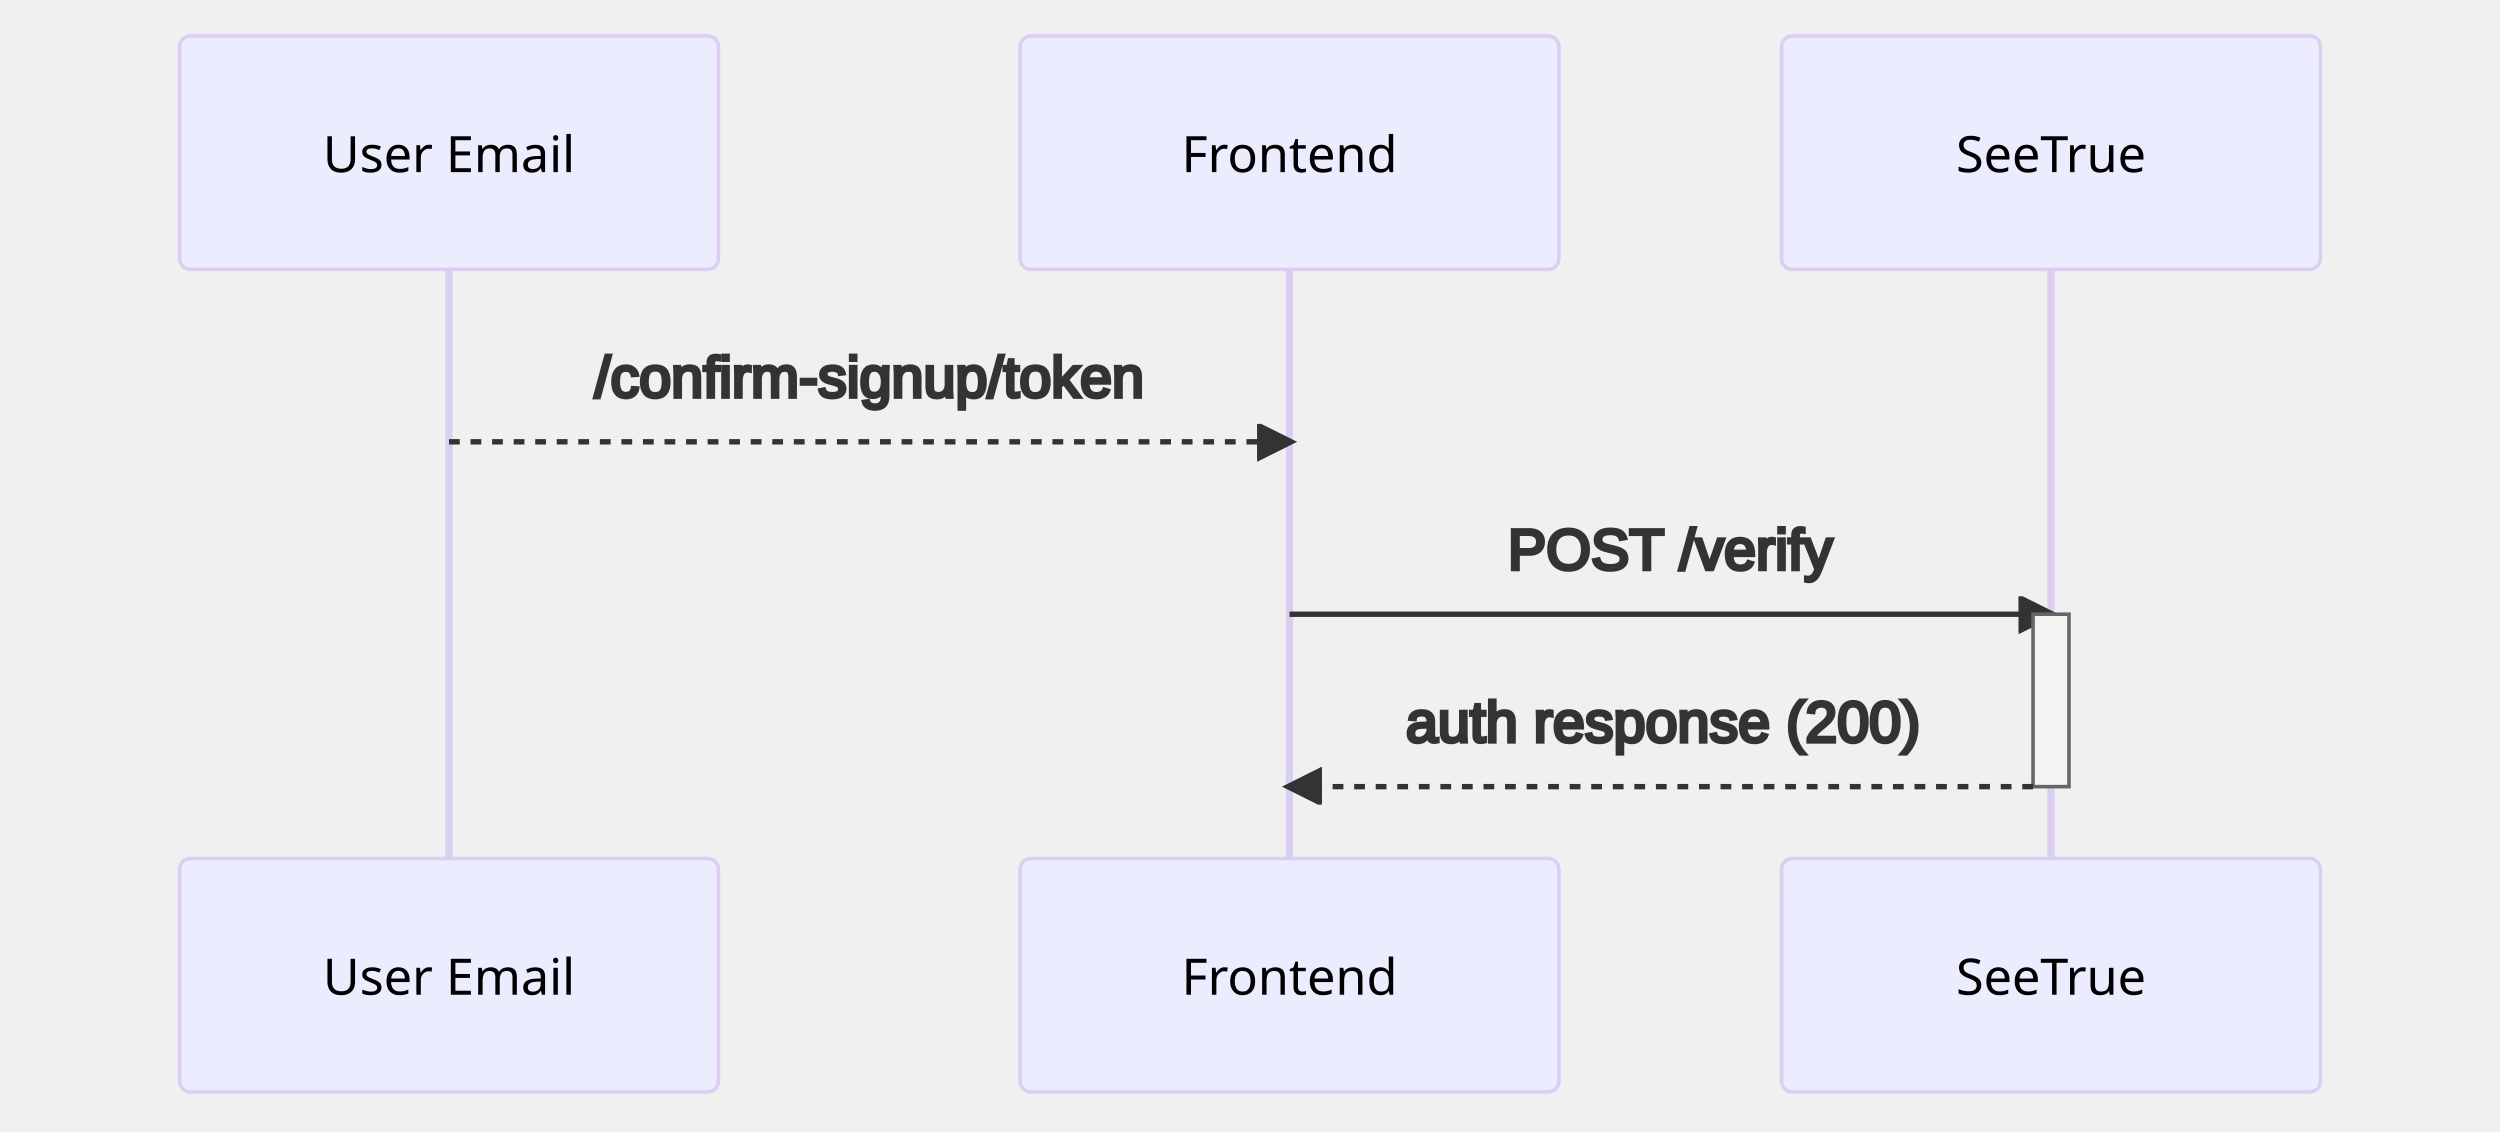
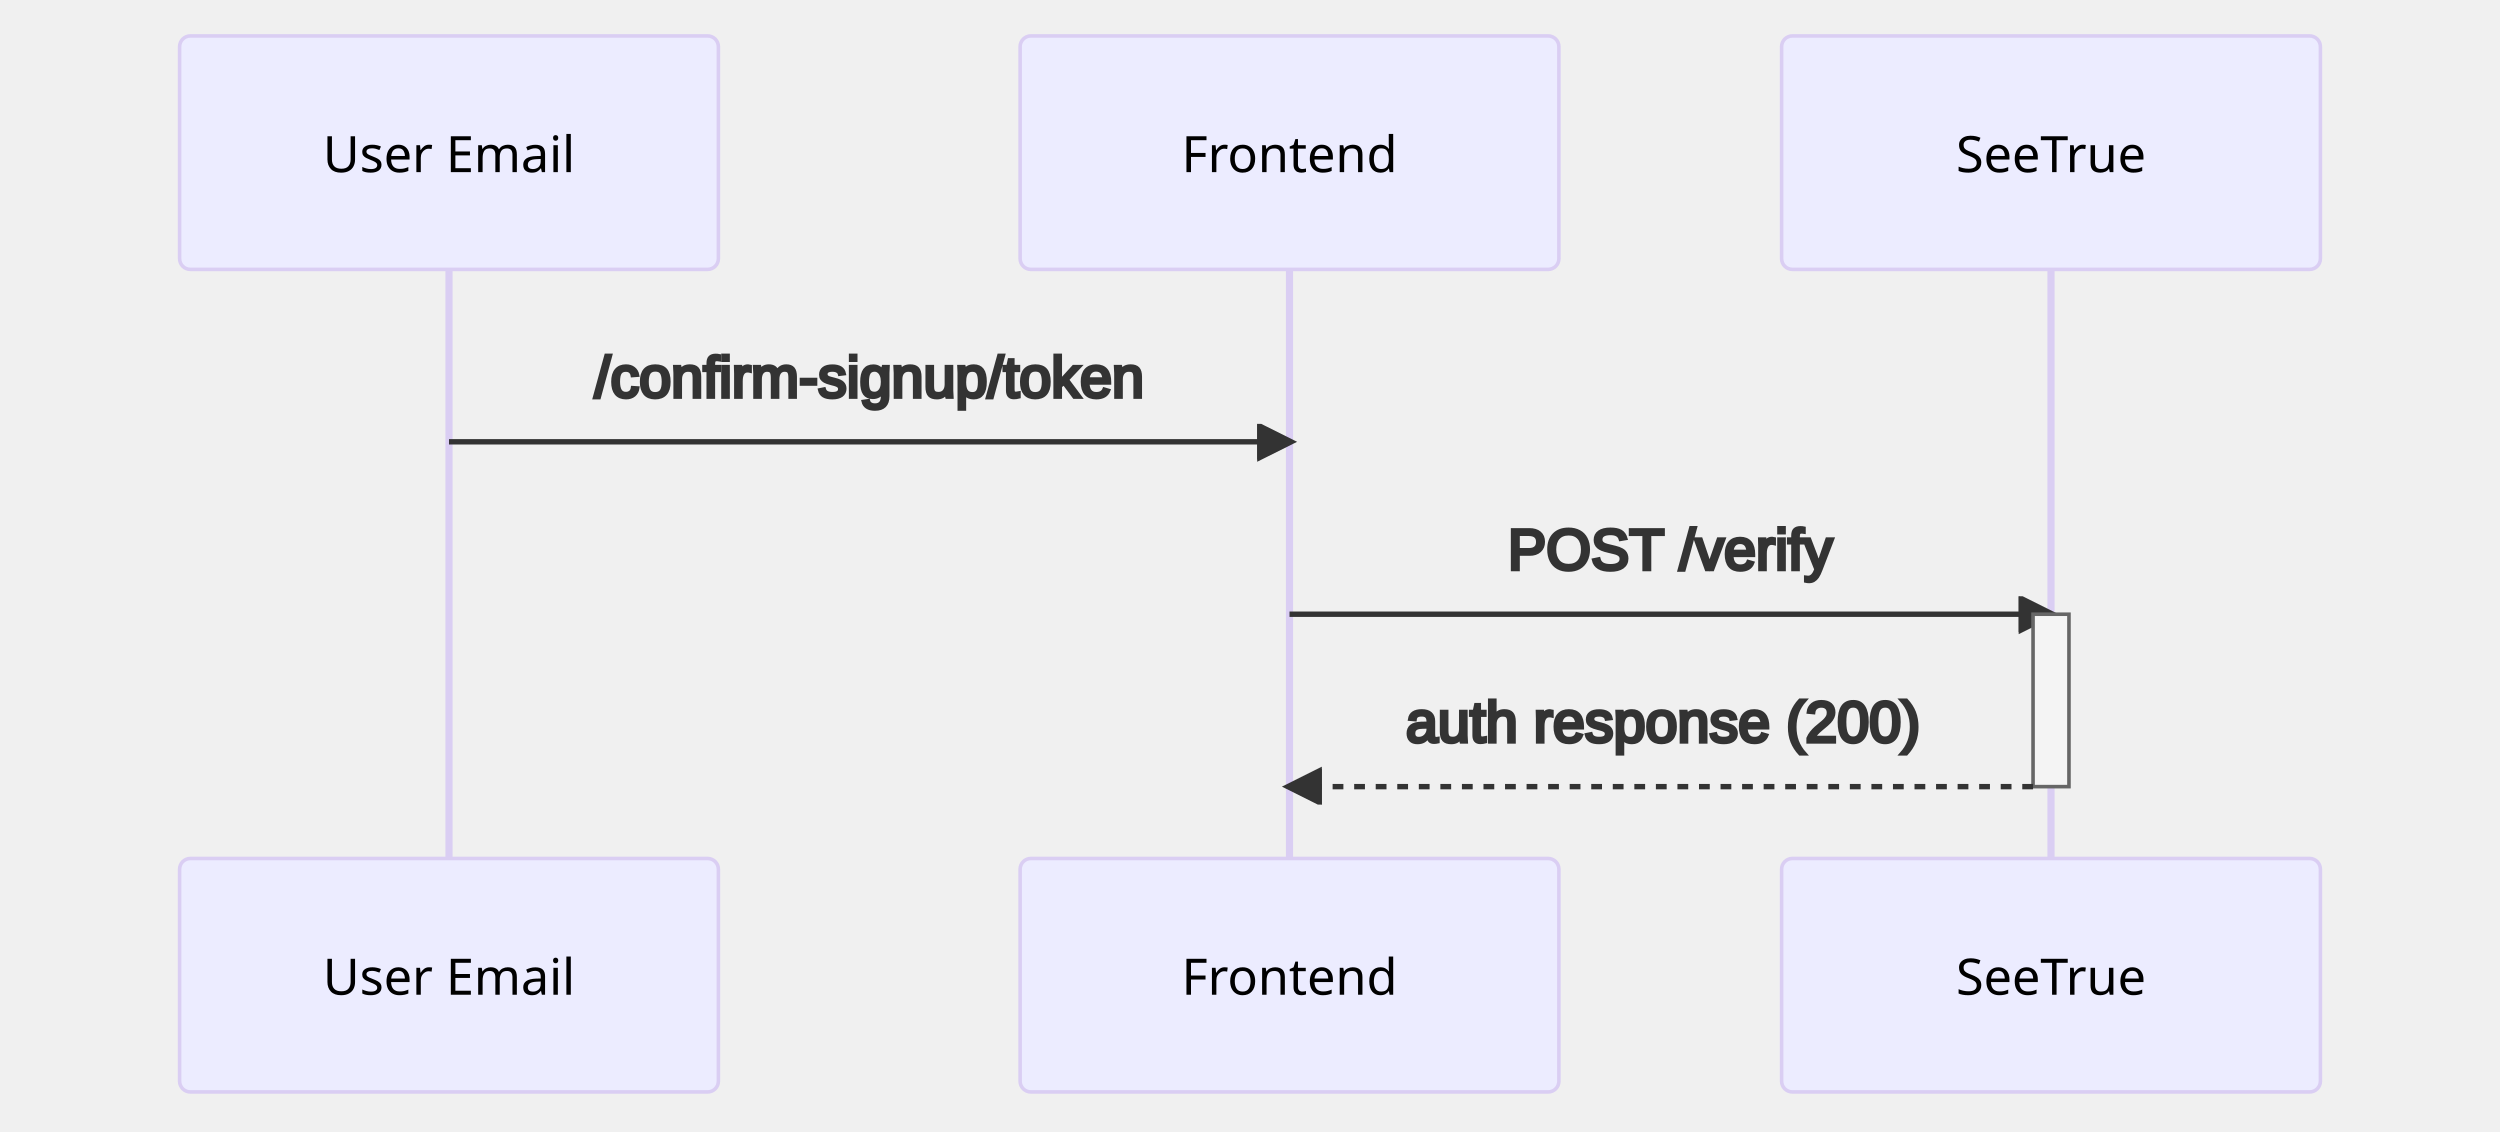
- <svg xmlns="http://www.w3.org/2000/svg" id="mermaid-1643230490713" width="100%" height="315" style="max-width: 696px; background-color: white;" viewBox="-50 -10 696 315">
-   <style>#mermaid-1643230490713 {font-family:"trebuchet ms",verdana,arial,sans-serif;font-size:16px;fill:#333;}#mermaid-1643230490713 .error-icon{fill:#552222;}#mermaid-1643230490713 .error-text{fill:#552222;stroke:#552222;}#mermaid-1643230490713 .edge-thickness-normal{stroke-width:2px;}#mermaid-1643230490713 .edge-thickness-thick{stroke-width:3.5px;}#mermaid-1643230490713 .edge-pattern-solid{stroke-dasharray:0;}#mermaid-1643230490713 .edge-pattern-dashed{stroke-dasharray:3;}#mermaid-1643230490713 .edge-pattern-dotted{stroke-dasharray:2;}#mermaid-1643230490713 .marker{fill:#333333;stroke:#333333;}#mermaid-1643230490713 .marker.cross{stroke:#333333;}#mermaid-1643230490713 svg{font-family:"trebuchet ms",verdana,arial,sans-serif;font-size:16px;}#mermaid-1643230490713 .actor{stroke:hsl(259.626, 59.777%, 87.902%);fill:#ECECFF;}#mermaid-1643230490713 text.actor&gt;tspan{fill:black;stroke:none;}#mermaid-1643230490713 .actor-line{stroke:grey;}#mermaid-1643230490713 .messageLine0{stroke-width:1.5;stroke-dasharray:none;stroke:#333;}#mermaid-1643230490713 .messageLine1{stroke-width:1.5;stroke-dasharray:2,2;stroke:#333;}#mermaid-1643230490713 #arrowhead path{fill:#333;stroke:#333;}#mermaid-1643230490713 .sequenceNumber{fill:white;}#mermaid-1643230490713 #sequencenumber{fill:#333;}#mermaid-1643230490713 #crosshead path{fill:#333;stroke:#333;}#mermaid-1643230490713 .messageText{fill:#333;stroke:#333;}#mermaid-1643230490713 .labelBox{stroke:hsl(259.626, 59.777%, 87.902%);fill:#ECECFF;}#mermaid-1643230490713 .labelText,#mermaid-1643230490713 .labelText&gt;tspan{fill:black;stroke:none;}#mermaid-1643230490713 .loopText,#mermaid-1643230490713 .loopText&gt;tspan{fill:black;stroke:none;}#mermaid-1643230490713 .loopLine{stroke-width:2px;stroke-dasharray:2,2;stroke:hsl(259.626, 59.777%, 87.902%);fill:hsl(259.626, 59.777%, 87.902%);}#mermaid-1643230490713 .note{stroke:#aaaa33;fill:#fff5ad;}#mermaid-1643230490713 .noteText,#mermaid-1643230490713 .noteText&gt;tspan{fill:black;stroke:none;}#mermaid-1643230490713 .activation0{fill:#f4f4f4;stroke:#666;}#mermaid-1643230490713 .activation1{fill:#f4f4f4;stroke:#666;}#mermaid-1643230490713 .activation2{fill:#f4f4f4;stroke:#666;}#mermaid-1643230490713 .actorPopupMenu{position:absolute;}#mermaid-1643230490713 .actorPopupMenuPanel{position:absolute;fill:#ECECFF;box-shadow:0px 8px 16px 0px rgba(0,0,0,0.2);filter:drop-shadow(3px 5px 2px rgb(0 0 0 / 0.4));}#mermaid-1643230490713 .actor-man line{stroke:hsl(259.626, 59.777%, 87.902%);fill:#ECECFF;}#mermaid-1643230490713 .actor-man circle,#mermaid-1643230490713 line{stroke:hsl(259.626, 59.777%, 87.902%);fill:#ECECFF;stroke-width:2px;}#mermaid-1643230490713 :root{--mermaid-font-family:"trebuchet ms",verdana,arial,sans-serif;}</style>
+ <svg xmlns="http://www.w3.org/2000/svg" id="mermaid-1643231469754" width="100%" height="315" style="max-width: 696px; background-color: white;" viewBox="-50 -10 696 315">
+   <style>#mermaid-1643231469754 {font-family:"trebuchet ms",verdana,arial,sans-serif;font-size:16px;fill:#333;}#mermaid-1643231469754 .error-icon{fill:#552222;}#mermaid-1643231469754 .error-text{fill:#552222;stroke:#552222;}#mermaid-1643231469754 .edge-thickness-normal{stroke-width:2px;}#mermaid-1643231469754 .edge-thickness-thick{stroke-width:3.5px;}#mermaid-1643231469754 .edge-pattern-solid{stroke-dasharray:0;}#mermaid-1643231469754 .edge-pattern-dashed{stroke-dasharray:3;}#mermaid-1643231469754 .edge-pattern-dotted{stroke-dasharray:2;}#mermaid-1643231469754 .marker{fill:#333333;stroke:#333333;}#mermaid-1643231469754 .marker.cross{stroke:#333333;}#mermaid-1643231469754 svg{font-family:"trebuchet ms",verdana,arial,sans-serif;font-size:16px;}#mermaid-1643231469754 .actor{stroke:hsl(259.626, 59.777%, 87.902%);fill:#ECECFF;}#mermaid-1643231469754 text.actor&gt;tspan{fill:black;stroke:none;}#mermaid-1643231469754 .actor-line{stroke:grey;}#mermaid-1643231469754 .messageLine0{stroke-width:1.5;stroke-dasharray:none;stroke:#333;}#mermaid-1643231469754 .messageLine1{stroke-width:1.5;stroke-dasharray:2,2;stroke:#333;}#mermaid-1643231469754 #arrowhead path{fill:#333;stroke:#333;}#mermaid-1643231469754 .sequenceNumber{fill:white;}#mermaid-1643231469754 #sequencenumber{fill:#333;}#mermaid-1643231469754 #crosshead path{fill:#333;stroke:#333;}#mermaid-1643231469754 .messageText{fill:#333;stroke:#333;}#mermaid-1643231469754 .labelBox{stroke:hsl(259.626, 59.777%, 87.902%);fill:#ECECFF;}#mermaid-1643231469754 .labelText,#mermaid-1643231469754 .labelText&gt;tspan{fill:black;stroke:none;}#mermaid-1643231469754 .loopText,#mermaid-1643231469754 .loopText&gt;tspan{fill:black;stroke:none;}#mermaid-1643231469754 .loopLine{stroke-width:2px;stroke-dasharray:2,2;stroke:hsl(259.626, 59.777%, 87.902%);fill:hsl(259.626, 59.777%, 87.902%);}#mermaid-1643231469754 .note{stroke:#aaaa33;fill:#fff5ad;}#mermaid-1643231469754 .noteText,#mermaid-1643231469754 .noteText&gt;tspan{fill:black;stroke:none;}#mermaid-1643231469754 .activation0{fill:#f4f4f4;stroke:#666;}#mermaid-1643231469754 .activation1{fill:#f4f4f4;stroke:#666;}#mermaid-1643231469754 .activation2{fill:#f4f4f4;stroke:#666;}#mermaid-1643231469754 .actorPopupMenu{position:absolute;}#mermaid-1643231469754 .actorPopupMenuPanel{position:absolute;fill:#ECECFF;box-shadow:0px 8px 16px 0px rgba(0,0,0,0.2);filter:drop-shadow(3px 5px 2px rgb(0 0 0 / 0.4));}#mermaid-1643231469754 .actor-man line{stroke:hsl(259.626, 59.777%, 87.902%);fill:#ECECFF;}#mermaid-1643231469754 .actor-man circle,#mermaid-1643231469754 line{stroke:hsl(259.626, 59.777%, 87.902%);fill:#ECECFF;stroke-width:2px;}#mermaid-1643231469754 :root{--mermaid-font-family:"trebuchet ms",verdana,arial,sans-serif;}</style>
  <g />
  <defs>
    <symbol id="computer" width="24" height="24">
      <path transform="scale(.5)" d="M2 2v13h20v-13h-20zm18 11h-16v-9h16v9zm-10.228 6l.466-1h3.524l.467 1h-4.457zm14.228 3h-24l2-6h2.104l-1.33 4h18.45l-1.297-4h2.073l2 6zm-5-10h-14v-7h14v7z" />
    </symbol>
  </defs>
  <defs>
    <symbol id="database" fill-rule="evenodd" clip-rule="evenodd">
      <path transform="scale(.5)" d="M12.258.001l.256.004.255.005.253.008.251.01.249.012.247.015.246.016.242.019.241.02.239.023.236.024.233.027.231.028.229.031.225.032.223.034.22.036.217.038.214.04.211.041.208.043.205.045.201.046.198.048.194.05.191.051.187.053.183.054.18.056.175.057.172.059.168.06.163.061.16.063.155.064.15.066.074.033.073.033.071.034.07.034.069.035.068.035.067.035.066.035.064.036.064.036.062.036.06.036.06.037.058.037.058.037.055.038.055.038.053.038.052.038.051.039.05.039.048.039.047.039.045.04.044.04.043.04.041.04.04.041.039.041.037.041.036.041.034.041.033.042.032.042.03.042.029.042.027.042.026.043.024.043.023.043.021.043.02.043.018.044.017.043.015.044.013.044.012.044.011.045.009.044.007.045.006.045.004.045.002.045.001.045v17l-.001.045-.002.045-.004.045-.006.045-.007.045-.009.044-.011.045-.012.044-.013.044-.015.044-.017.043-.018.044-.02.043-.021.043-.023.043-.024.043-.026.043-.027.042-.029.042-.03.042-.032.042-.033.042-.034.041-.036.041-.037.041-.039.041-.04.041-.041.04-.043.04-.044.04-.045.04-.047.039-.048.039-.05.039-.051.039-.052.038-.053.038-.055.038-.055.038-.058.037-.058.037-.06.037-.06.036-.062.036-.064.036-.064.036-.066.035-.067.035-.068.035-.069.035-.07.034-.071.034-.073.033-.074.033-.15.066-.155.064-.16.063-.163.061-.168.06-.172.059-.175.057-.18.056-.183.054-.187.053-.191.051-.194.05-.198.048-.201.046-.205.045-.208.043-.211.041-.214.04-.217.038-.22.036-.223.034-.225.032-.229.031-.231.028-.233.027-.236.024-.239.023-.241.02-.242.019-.246.016-.247.015-.249.012-.251.01-.253.008-.255.005-.256.004-.258.001-.258-.001-.256-.004-.255-.005-.253-.008-.251-.01-.249-.012-.247-.015-.245-.016-.243-.019-.241-.02-.238-.023-.236-.024-.234-.027-.231-.028-.228-.031-.226-.032-.223-.034-.22-.036-.217-.038-.214-.04-.211-.041-.208-.043-.204-.045-.201-.046-.198-.048-.195-.05-.19-.051-.187-.053-.184-.054-.179-.056-.176-.057-.172-.059-.167-.06-.164-.061-.159-.063-.155-.064-.151-.066-.074-.033-.072-.033-.072-.034-.07-.034-.069-.035-.068-.035-.067-.035-.066-.035-.064-.036-.063-.036-.062-.036-.061-.036-.06-.037-.058-.037-.057-.037-.056-.038-.055-.038-.053-.038-.052-.038-.051-.039-.049-.039-.049-.039-.046-.039-.046-.04-.044-.04-.043-.04-.041-.04-.04-.041-.039-.041-.037-.041-.036-.041-.034-.041-.033-.042-.032-.042-.03-.042-.029-.042-.027-.042-.026-.043-.024-.043-.023-.043-.021-.043-.02-.043-.018-.044-.017-.043-.015-.044-.013-.044-.012-.044-.011-.045-.009-.044-.007-.045-.006-.045-.004-.045-.002-.045-.001-.045v-17l.001-.045.002-.045.004-.045.006-.045.007-.045.009-.044.011-.045.012-.044.013-.044.015-.044.017-.043.018-.044.02-.043.021-.043.023-.043.024-.043.026-.043.027-.042.029-.042.03-.042.032-.042.033-.042.034-.041.036-.041.037-.041.039-.041.04-.041.041-.04.043-.04.044-.04.046-.04.046-.039.049-.039.049-.039.051-.039.052-.038.053-.038.055-.038.056-.038.057-.037.058-.037.06-.037.061-.036.062-.036.063-.036.064-.036.066-.035.067-.035.068-.035.069-.035.07-.034.072-.034.072-.033.074-.033.151-.066.155-.064.159-.063.164-.061.167-.06.172-.059.176-.057.179-.056.184-.054.187-.053.19-.051.195-.05.198-.048.201-.046.204-.045.208-.043.211-.041.214-.04.217-.038.22-.036.223-.034.226-.032.228-.031.231-.028.234-.027.236-.024.238-.023.241-.02.243-.019.245-.016.247-.015.249-.012.251-.01.253-.008.255-.005.256-.004.258-.001.258.001zm-9.258 20.499v.01l.001.021.003.021.004.022.005.021.006.022.007.022.009.023.01.022.011.023.012.023.013.023.015.023.016.024.017.023.018.024.019.024.021.024.022.025.023.024.024.025.052.049.056.05.061.051.066.051.07.051.075.051.079.052.084.052.088.052.092.052.097.052.102.051.105.052.11.052.114.051.119.051.123.051.127.05.131.05.135.05.139.048.144.049.147.047.152.047.155.047.16.045.163.045.167.043.171.043.176.041.178.041.183.039.187.039.19.037.194.035.197.035.202.033.204.031.209.03.212.029.216.027.219.025.222.024.226.021.23.02.233.018.236.016.24.015.243.012.246.01.249.008.253.005.256.004.259.001.26-.001.257-.004.254-.005.25-.008.247-.011.244-.012.241-.014.237-.016.233-.018.231-.021.226-.021.224-.024.22-.026.216-.027.212-.028.21-.031.205-.031.202-.034.198-.034.194-.036.191-.037.187-.039.183-.04.179-.04.175-.042.172-.043.168-.044.163-.045.16-.046.155-.046.152-.047.148-.048.143-.049.139-.049.136-.05.131-.05.126-.05.123-.051.118-.052.114-.051.11-.052.106-.052.101-.052.096-.052.092-.052.088-.053.083-.051.079-.052.074-.052.07-.051.065-.051.06-.051.056-.05.051-.05.023-.024.023-.025.021-.024.02-.024.019-.024.018-.024.017-.024.015-.023.014-.024.013-.023.012-.023.01-.023.01-.022.008-.022.006-.022.006-.022.004-.022.004-.021.001-.021.001-.021v-4.127l-.077.055-.08.053-.083.054-.085.053-.087.052-.09.052-.093.051-.095.05-.097.05-.1.049-.102.049-.105.048-.106.047-.109.047-.111.046-.114.045-.115.045-.118.044-.12.043-.122.042-.124.042-.126.041-.128.04-.13.04-.132.038-.134.038-.135.037-.138.037-.139.035-.142.035-.143.034-.144.033-.147.032-.148.031-.15.03-.151.03-.153.029-.154.027-.156.027-.158.026-.159.025-.161.024-.162.023-.163.022-.165.021-.166.02-.167.019-.169.018-.169.017-.171.016-.173.015-.173.014-.175.013-.175.012-.177.011-.178.01-.179.008-.179.008-.181.006-.182.005-.182.004-.184.003-.184.002h-.37l-.184-.002-.184-.003-.182-.004-.182-.005-.181-.006-.179-.008-.179-.008-.178-.01-.176-.011-.176-.012-.175-.013-.173-.014-.172-.015-.171-.016-.17-.017-.169-.018-.167-.019-.166-.02-.165-.021-.163-.022-.162-.023-.161-.024-.159-.025-.157-.026-.156-.027-.155-.027-.153-.029-.151-.03-.15-.03-.148-.031-.146-.032-.145-.033-.143-.034-.141-.035-.14-.035-.137-.037-.136-.037-.134-.038-.132-.038-.13-.04-.128-.04-.126-.041-.124-.042-.122-.042-.12-.044-.117-.043-.116-.045-.113-.045-.112-.046-.109-.047-.106-.047-.105-.048-.102-.049-.1-.049-.097-.05-.095-.05-.093-.052-.09-.051-.087-.052-.085-.053-.083-.054-.08-.054-.077-.054v4.127zm0-5.654v.011l.001.021.003.021.004.021.005.022.006.022.007.022.009.022.01.022.011.023.012.023.013.023.015.024.016.023.017.024.018.024.019.024.021.024.022.024.023.025.024.024.052.05.056.05.061.05.066.051.07.051.075.052.079.051.084.052.088.052.092.052.097.052.102.052.105.052.11.051.114.051.119.052.123.05.127.051.131.05.135.049.139.049.144.048.147.048.152.047.155.046.16.045.163.045.167.044.171.042.176.042.178.04.183.04.187.038.19.037.194.036.197.034.202.033.204.032.209.03.212.028.216.027.219.025.222.024.226.022.23.02.233.018.236.016.24.014.243.012.246.01.249.008.253.006.256.003.259.001.26-.001.257-.003.254-.006.25-.008.247-.01.244-.012.241-.015.237-.016.233-.018.231-.02.226-.022.224-.024.22-.025.216-.027.212-.029.21-.03.205-.032.202-.033.198-.035.194-.036.191-.037.187-.039.183-.039.179-.041.175-.042.172-.043.168-.044.163-.045.16-.045.155-.047.152-.047.148-.048.143-.048.139-.05.136-.049.131-.05.126-.051.123-.051.118-.051.114-.052.11-.052.106-.052.101-.052.096-.052.092-.052.088-.052.083-.052.079-.052.074-.051.07-.052.065-.051.06-.05.056-.051.051-.049.023-.025.023-.024.021-.025.02-.024.019-.024.018-.024.017-.024.015-.023.014-.023.013-.024.012-.022.01-.023.01-.023.008-.022.006-.022.006-.022.004-.021.004-.022.001-.021.001-.021v-4.139l-.077.054-.08.054-.083.054-.085.052-.087.053-.09.051-.093.051-.095.051-.097.05-.1.049-.102.049-.105.048-.106.047-.109.047-.111.046-.114.045-.115.044-.118.044-.12.044-.122.042-.124.042-.126.041-.128.04-.13.039-.132.039-.134.038-.135.037-.138.036-.139.036-.142.035-.143.033-.144.033-.147.033-.148.031-.15.03-.151.03-.153.028-.154.028-.156.027-.158.026-.159.025-.161.024-.162.023-.163.022-.165.021-.166.02-.167.019-.169.018-.169.017-.171.016-.173.015-.173.014-.175.013-.175.012-.177.011-.178.009-.179.009-.179.007-.181.007-.182.005-.182.004-.184.003-.184.002h-.37l-.184-.002-.184-.003-.182-.004-.182-.005-.181-.007-.179-.007-.179-.009-.178-.009-.176-.011-.176-.012-.175-.013-.173-.014-.172-.015-.171-.016-.17-.017-.169-.018-.167-.019-.166-.02-.165-.021-.163-.022-.162-.023-.161-.024-.159-.025-.157-.026-.156-.027-.155-.028-.153-.028-.151-.03-.15-.03-.148-.031-.146-.033-.145-.033-.143-.033-.141-.035-.14-.036-.137-.036-.136-.037-.134-.038-.132-.039-.13-.039-.128-.04-.126-.041-.124-.042-.122-.043-.12-.043-.117-.044-.116-.044-.113-.046-.112-.046-.109-.046-.106-.047-.105-.048-.102-.049-.1-.049-.097-.05-.095-.051-.093-.051-.09-.051-.087-.053-.085-.052-.083-.054-.08-.054-.077-.054v4.139zm0-5.666v.011l.001.02.003.022.004.021.005.022.006.021.007.022.009.023.01.022.011.023.012.023.013.023.015.023.016.024.017.024.018.023.019.024.021.025.022.024.023.024.024.025.052.05.056.05.061.05.066.051.07.051.075.052.079.051.084.052.088.052.092.052.097.052.102.052.105.051.11.052.114.051.119.051.123.051.127.05.131.05.135.05.139.049.144.048.147.048.152.047.155.046.16.045.163.045.167.043.171.043.176.042.178.04.183.04.187.038.19.037.194.036.197.034.202.033.204.032.209.03.212.028.216.027.219.025.222.024.226.021.23.02.233.018.236.017.24.014.243.012.246.01.249.008.253.006.256.003.259.001.26-.001.257-.003.254-.006.25-.008.247-.01.244-.013.241-.014.237-.016.233-.018.231-.02.226-.022.224-.024.22-.025.216-.027.212-.029.21-.03.205-.032.202-.033.198-.035.194-.036.191-.037.187-.039.183-.039.179-.041.175-.042.172-.043.168-.044.163-.045.16-.045.155-.047.152-.047.148-.048.143-.049.139-.049.136-.049.131-.051.126-.05.123-.051.118-.052.114-.051.11-.052.106-.052.101-.052.096-.052.092-.052.088-.052.083-.052.079-.052.074-.052.07-.051.065-.051.06-.051.056-.05.051-.049.023-.025.023-.025.021-.024.02-.024.019-.024.018-.024.017-.024.015-.023.014-.024.013-.023.012-.023.01-.022.01-.023.008-.022.006-.022.006-.022.004-.022.004-.021.001-.021.001-.021v-4.153l-.077.054-.08.054-.083.053-.085.053-.087.053-.09.051-.093.051-.095.051-.097.05-.1.049-.102.048-.105.048-.106.048-.109.046-.111.046-.114.046-.115.044-.118.044-.12.043-.122.043-.124.042-.126.041-.128.04-.13.039-.132.039-.134.038-.135.037-.138.036-.139.036-.142.034-.143.034-.144.033-.147.032-.148.032-.15.03-.151.03-.153.028-.154.028-.156.027-.158.026-.159.024-.161.024-.162.023-.163.023-.165.021-.166.02-.167.019-.169.018-.169.017-.171.016-.173.015-.173.014-.175.013-.175.012-.177.01-.178.01-.179.009-.179.007-.181.006-.182.006-.182.004-.184.003-.184.001-.185.001-.185-.001-.184-.001-.184-.003-.182-.004-.182-.006-.181-.006-.179-.007-.179-.009-.178-.01-.176-.01-.176-.012-.175-.013-.173-.014-.172-.015-.171-.016-.17-.017-.169-.018-.167-.019-.166-.02-.165-.021-.163-.023-.162-.023-.161-.024-.159-.024-.157-.026-.156-.027-.155-.028-.153-.028-.151-.03-.15-.03-.148-.032-.146-.032-.145-.033-.143-.034-.141-.034-.14-.036-.137-.036-.136-.037-.134-.038-.132-.039-.13-.039-.128-.041-.126-.041-.124-.041-.122-.043-.12-.043-.117-.044-.116-.044-.113-.046-.112-.046-.109-.046-.106-.048-.105-.048-.102-.048-.1-.05-.097-.049-.095-.051-.093-.051-.09-.052-.087-.052-.085-.053-.083-.053-.08-.054-.077-.054v4.153zm8.74-8.179l-.257.004-.254.005-.25.008-.247.011-.244.012-.241.014-.237.016-.233.018-.231.021-.226.022-.224.023-.22.026-.216.027-.212.028-.21.031-.205.032-.202.033-.198.034-.194.036-.191.038-.187.038-.183.04-.179.041-.175.042-.172.043-.168.043-.163.045-.16.046-.155.046-.152.048-.148.048-.143.048-.139.049-.136.05-.131.05-.126.051-.123.051-.118.051-.114.052-.11.052-.106.052-.101.052-.096.052-.092.052-.088.052-.083.052-.079.052-.074.051-.07.052-.065.051-.06.05-.056.05-.051.05-.023.025-.023.024-.021.024-.02.025-.019.024-.018.024-.017.023-.015.024-.014.023-.013.023-.012.023-.01.023-.01.022-.008.022-.006.023-.006.021-.004.022-.004.021-.001.021-.001.021.001.021.001.021.004.021.004.022.006.021.006.023.008.022.01.022.01.023.012.023.013.023.014.023.015.024.017.023.018.024.019.024.02.025.021.024.023.024.023.025.051.05.056.05.06.05.065.051.07.052.074.051.079.052.083.052.088.052.092.052.096.052.101.052.106.052.11.052.114.052.118.051.123.051.126.051.131.05.136.05.139.049.143.048.148.048.152.048.155.046.16.046.163.045.168.043.172.043.175.042.179.041.183.04.187.038.191.038.194.036.198.034.202.033.205.032.21.031.212.028.216.027.22.026.224.023.226.022.231.021.233.018.237.016.241.014.244.012.247.011.25.008.254.005.257.004.26.001.26-.001.257-.004.254-.005.25-.008.247-.011.244-.012.241-.014.237-.016.233-.018.231-.021.226-.022.224-.023.22-.026.216-.027.212-.028.21-.031.205-.032.202-.033.198-.034.194-.036.191-.038.187-.038.183-.04.179-.041.175-.042.172-.043.168-.043.163-.045.16-.046.155-.046.152-.048.148-.048.143-.048.139-.049.136-.05.131-.05.126-.051.123-.051.118-.051.114-.052.11-.052.106-.052.101-.052.096-.052.092-.052.088-.052.083-.052.079-.052.074-.051.07-.052.065-.051.06-.05.056-.05.051-.05.023-.025.023-.024.021-.024.02-.025.019-.024.018-.024.017-.023.015-.024.014-.023.013-.023.012-.023.01-.023.01-.022.008-.022.006-.023.006-.021.004-.022.004-.021.001-.021.001-.021-.001-.021-.001-.021-.004-.021-.004-.022-.006-.021-.006-.023-.008-.022-.01-.022-.01-.023-.012-.023-.013-.023-.014-.023-.015-.024-.017-.023-.018-.024-.019-.024-.02-.025-.021-.024-.023-.024-.023-.025-.051-.05-.056-.05-.06-.05-.065-.051-.07-.052-.074-.051-.079-.052-.083-.052-.088-.052-.092-.052-.096-.052-.101-.052-.106-.052-.11-.052-.114-.052-.118-.051-.123-.051-.126-.051-.131-.05-.136-.05-.139-.049-.143-.048-.148-.048-.152-.048-.155-.046-.16-.046-.163-.045-.168-.043-.172-.043-.175-.042-.179-.041-.183-.04-.187-.038-.191-.038-.194-.036-.198-.034-.202-.033-.205-.032-.21-.031-.212-.028-.216-.027-.22-.026-.224-.023-.226-.022-.231-.021-.233-.018-.237-.016-.241-.014-.244-.012-.247-.011-.25-.008-.254-.005-.257-.004-.26-.001-.26.001z" />
    </symbol>
  </defs>
  <defs>
    <symbol id="clock" width="24" height="24">
      <path transform="scale(.5)" d="M12 2c5.514 0 10 4.486 10 10s-4.486 10-10 10-10-4.486-10-10 4.486-10 10-10zm0-2c-6.627 0-12 5.373-12 12s5.373 12 12 12 12-5.373 12-12-5.373-12-12-12zm5.848 12.459c.202.038.202.333.001.372-1.907.361-6.045 1.111-6.547 1.111-.719 0-1.301-.582-1.301-1.301 0-.512.77-5.447 1.125-7.445.034-.192.312-.181.343.014l.985 6.238 5.394 1.011z" />
    </symbol>
  </defs>
  <g>
    <line id="actor0" x1="75" y1="5" x2="75" y2="249" class="200" stroke-width="0.5px" stroke="#999" />
    <g id="root-0">
      <rect x="0" y="0" fill="#eaeaea" stroke="#666" width="150" height="65" rx="3" ry="3" class="actor" />
      <text x="75" y="32.5" dominant-baseline="central" alignment-baseline="central" class="actor" style="text-anchor: middle; font-size: 14px; font-weight: 400; font-family: Open-Sans, &quot;sans-serif&quot;;">
        <tspan x="75" dy="0">User Email</tspan>
      </text>
    </g>
  </g>
  <g>
    <line id="actor1" x1="309" y1="5" x2="309" y2="249" class="200" stroke-width="0.5px" stroke="#999" />
    <g id="root-1">
      <rect x="234" y="0" fill="#eaeaea" stroke="#666" width="150" height="65" rx="3" ry="3" class="actor" />
      <text x="309" y="32.5" dominant-baseline="central" alignment-baseline="central" class="actor" style="text-anchor: middle; font-size: 14px; font-weight: 400; font-family: Open-Sans, &quot;sans-serif&quot;;">
        <tspan x="309" dy="0">Frontend</tspan>
      </text>
    </g>
  </g>
  <g>
    <line id="actor2" x1="521" y1="5" x2="521" y2="249" class="200" stroke-width="0.5px" stroke="#999" />
    <g id="root-2">
      <rect x="446" y="0" fill="#eaeaea" stroke="#666" width="150" height="65" rx="3" ry="3" class="actor" />
      <text x="521" y="32.5" dominant-baseline="central" alignment-baseline="central" class="actor" style="text-anchor: middle; font-size: 14px; font-weight: 400; font-family: Open-Sans, &quot;sans-serif&quot;;">
        <tspan x="521" dy="0">SeeTrue</tspan>
      </text>
    </g>
  </g>
  <defs>
    <marker id="arrowhead" refX="9" refY="5" markerUnits="userSpaceOnUse" markerWidth="12" markerHeight="12" orient="auto">
      <path d="M 0 0 L 10 5 L 0 10 z" />
    </marker>
  </defs>
  <defs>
    <marker id="crosshead" markerWidth="15" markerHeight="8" orient="auto" refX="16" refY="4">
      <path fill="black" stroke="#000000" stroke-width="1px" d="M 9,2 V 6 L16,4 Z" style="stroke-dasharray: 0, 0;" />
      <path fill="none" stroke="#000000" stroke-width="1px" d="M 0,1 L 6,7 M 6,1 L 0,7" style="stroke-dasharray: 0, 0;" />
    </marker>
  </defs>
  <defs>
    <marker id="filled-head" refX="18" refY="7" markerWidth="20" markerHeight="28" orient="auto">
      <path d="M 18,7 L9,13 L14,7 L9,1 Z" />
    </marker>
  </defs>
  <defs>
    <marker id="sequencenumber" refX="15" refY="15" markerWidth="60" markerHeight="40" orient="auto">
      <circle cx="15" cy="15" r="6" />
    </marker>
  </defs>
  <text x="192" y="80" text-anchor="middle" dominant-baseline="middle" alignment-baseline="middle" class="messageText" dy="1em" style="font-family: &quot;trebuchet ms&quot;, verdana, arial, sans-serif; font-size: 16px; font-weight: 400;">/confirm-signup/token</text>
-   <line x1="75" y1="113" x2="309" y2="113" class="messageLine1" stroke-width="2" stroke="none" marker-end="url(#arrowhead)" style="stroke-dasharray: 3, 3; fill: none;" />
+   <line x1="75" y1="113" x2="309" y2="113" class="messageLine0" stroke-width="2" stroke="none" marker-end="url(#arrowhead)" style="fill: none;" />
  <text x="415" y="128" text-anchor="middle" dominant-baseline="middle" alignment-baseline="middle" class="messageText" dy="1em" style="font-family: &quot;trebuchet ms&quot;, verdana, arial, sans-serif; font-size: 16px; font-weight: 400;">POST /verify</text>
  <line x1="309" y1="161" x2="521" y2="161" class="messageLine0" stroke-width="2" stroke="none" marker-end="url(#arrowhead)" style="fill: none;" />
  <g>
    <rect x="516" y="161" fill="#EDF2AE" stroke="#666" width="10" height="48" rx="0" ry="0" class="activation0" />
  </g>
  <text x="413" y="176" text-anchor="middle" dominant-baseline="middle" alignment-baseline="middle" class="messageText" dy="1em" style="font-family: &quot;trebuchet ms&quot;, verdana, arial, sans-serif; font-size: 16px; font-weight: 400;">auth response (200)</text>
  <line x1="516" y1="209" x2="309" y2="209" class="messageLine1" stroke-width="2" stroke="none" marker-end="url(#arrowhead)" style="stroke-dasharray: 3, 3; fill: none;" />
  <g>
    <rect x="0" y="229" fill="#eaeaea" stroke="#666" width="150" height="65" rx="3" ry="3" class="actor" />
    <text x="75" y="261.5" dominant-baseline="central" alignment-baseline="central" class="actor" style="text-anchor: middle; font-size: 14px; font-weight: 400; font-family: Open-Sans, &quot;sans-serif&quot;;">
      <tspan x="75" dy="0">User Email</tspan>
    </text>
  </g>
  <g>
    <rect x="234" y="229" fill="#eaeaea" stroke="#666" width="150" height="65" rx="3" ry="3" class="actor" />
    <text x="309" y="261.5" dominant-baseline="central" alignment-baseline="central" class="actor" style="text-anchor: middle; font-size: 14px; font-weight: 400; font-family: Open-Sans, &quot;sans-serif&quot;;">
      <tspan x="309" dy="0">Frontend</tspan>
    </text>
  </g>
  <g>
    <rect x="446" y="229" fill="#eaeaea" stroke="#666" width="150" height="65" rx="3" ry="3" class="actor" />
    <text x="521" y="261.5" dominant-baseline="central" alignment-baseline="central" class="actor" style="text-anchor: middle; font-size: 14px; font-weight: 400; font-family: Open-Sans, &quot;sans-serif&quot;;">
      <tspan x="521" dy="0">SeeTrue</tspan>
    </text>
  </g>
</svg>
